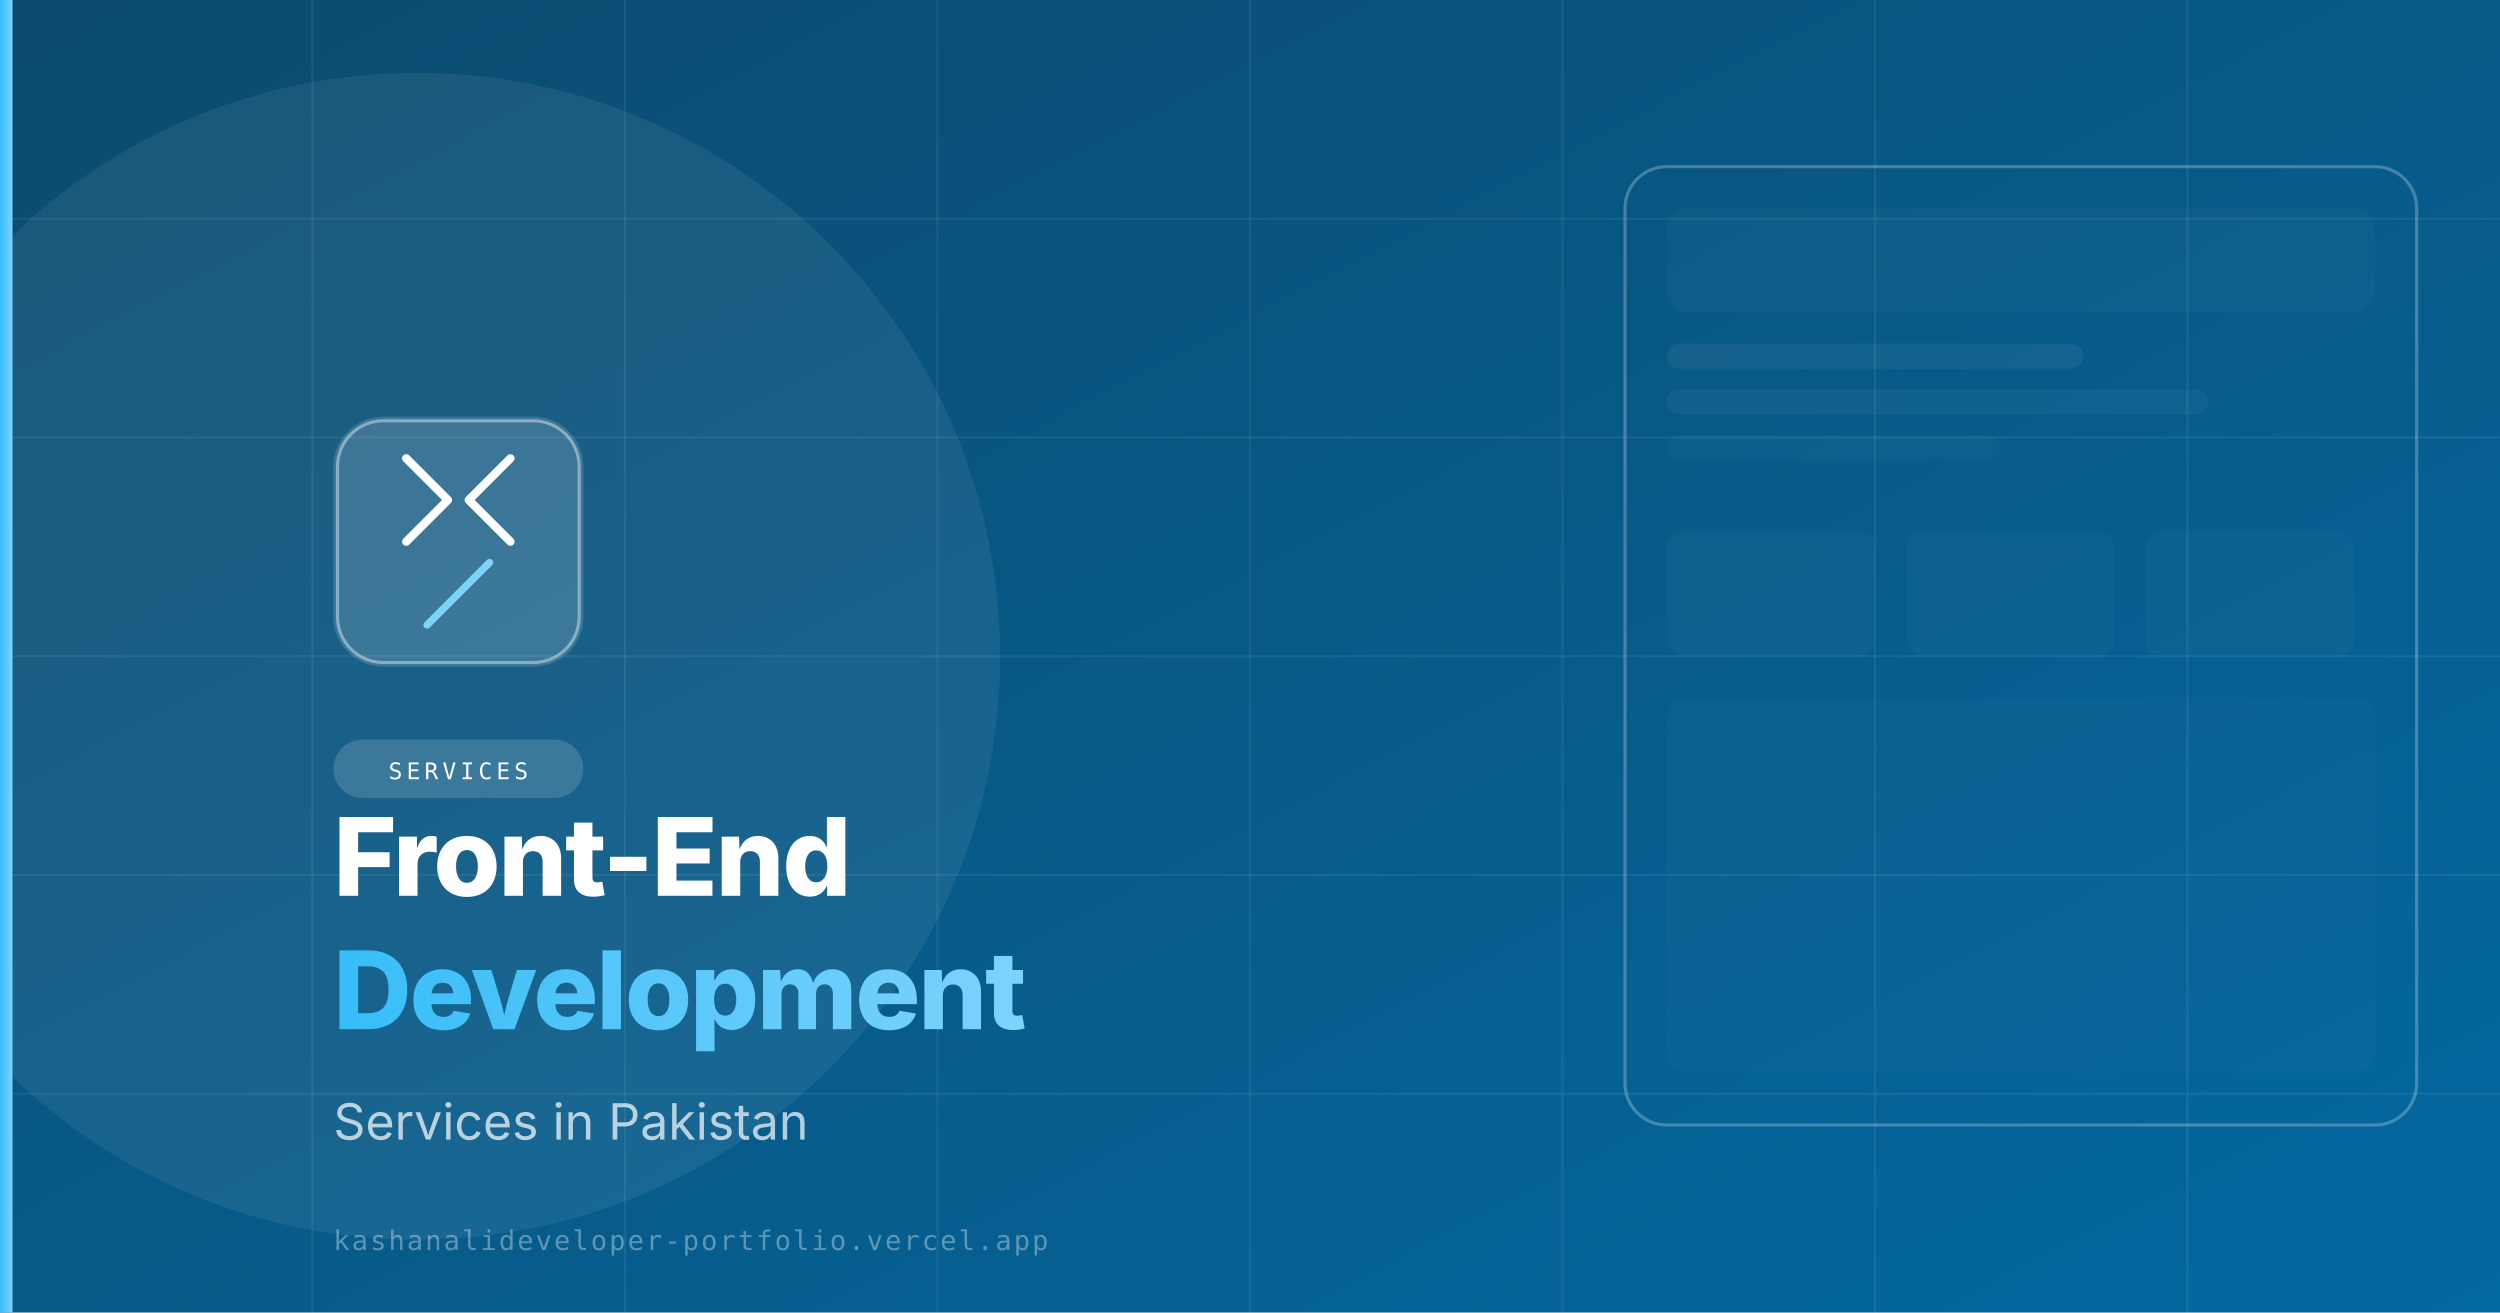
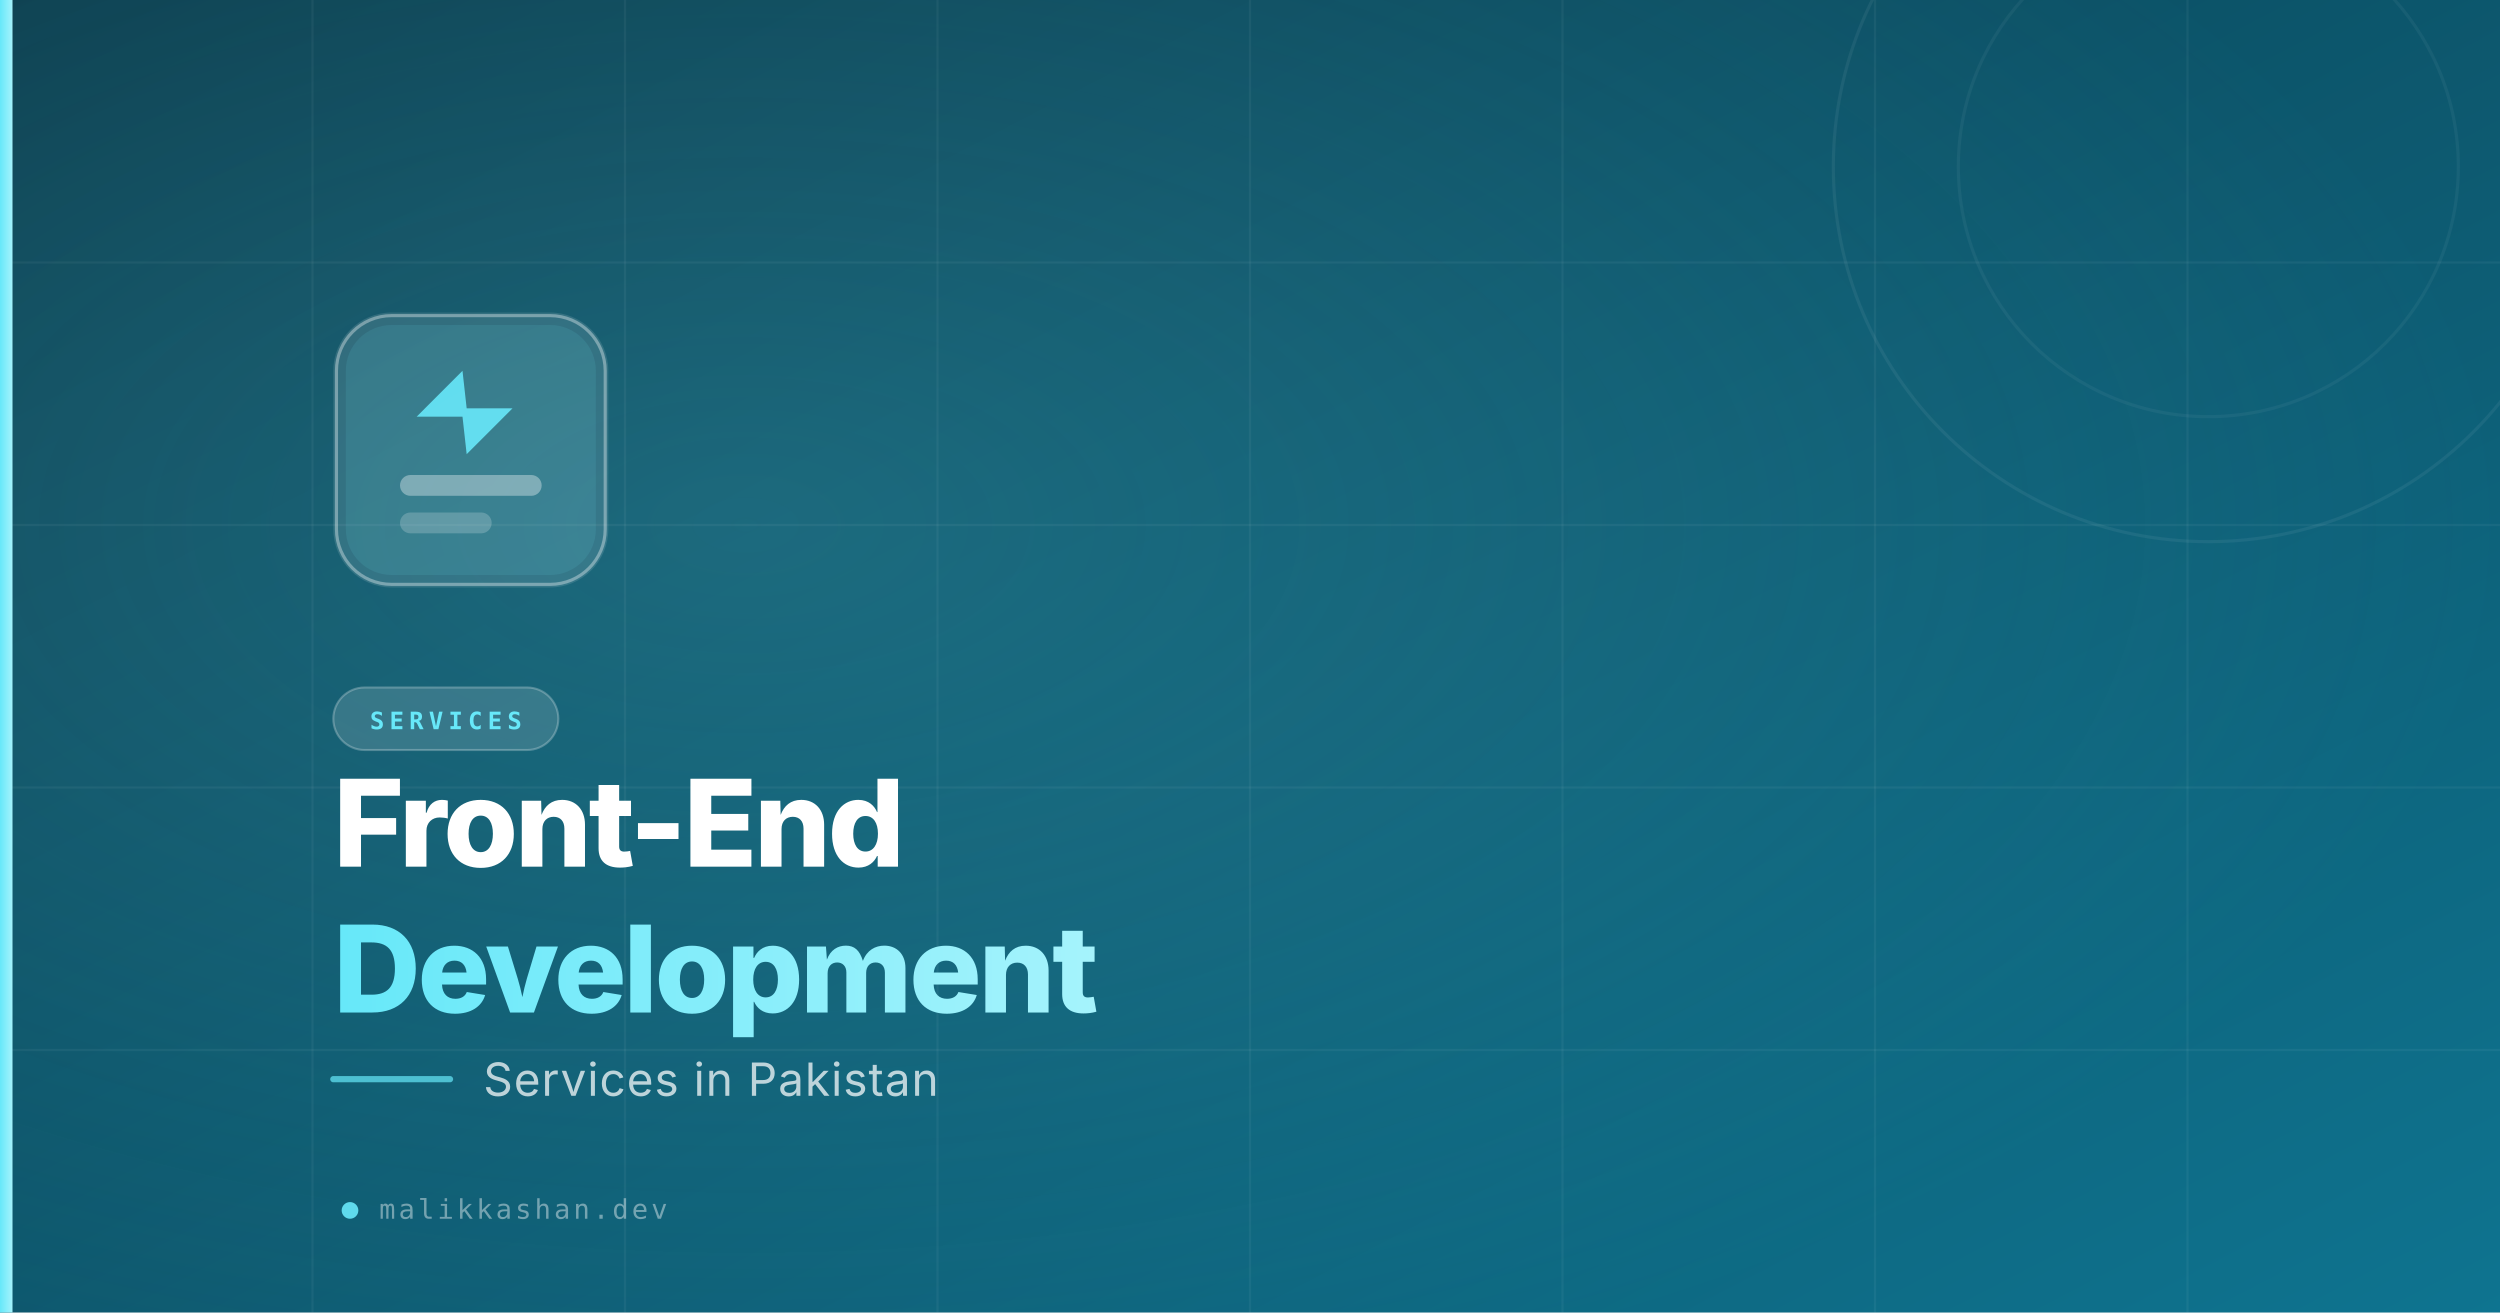
- <svg xmlns="http://www.w3.org/2000/svg" width="1200" height="630" viewBox="0 0 1200 630">
+ <svg xmlns="http://www.w3.org/2000/svg" width="1200" height="630" viewBox="0 0 1200 630" role="img" aria-label="Front-End Development">
  <defs>
    <linearGradient id="bg" x1="0%" y1="0%" x2="100%" y2="100%">
-       <stop offset="0%" style="stop-color:#0c4a6e" />
-       <stop offset="100%" style="stop-color:#0369a1" />
+       <stop offset="0%" stop-color="#0b3a4a" />
+       <stop offset="100%" stop-color="#0e7490" />
    </linearGradient>
    <linearGradient id="acc" x1="0%" y1="0%" x2="100%" y2="0%">
-       <stop offset="0%" style="stop-color:#38bdf8" />
-       <stop offset="100%" style="stop-color:#7dd3fc" />
+       <stop offset="0%" stop-color="#67e8f9" />
+       <stop offset="100%" stop-color="#a5f3fc" />
    </linearGradient>
+     <radialGradient id="glow" cx="30%" cy="40%" r="70%">
+       <stop offset="0%" stop-color="#67e8f9" stop-opacity="0.18" />
+       <stop offset="100%" stop-color="#67e8f9" stop-opacity="0" />
+     </radialGradient>
  </defs>
  <rect width="1200" height="630" fill="url(#bg)" />
-   <g stroke="rgba(255,255,255,0.07)" stroke-width="1">
-     <line x1="0" y1="105" x2="1200" y2="105" />
-     <line x1="0" y1="210" x2="1200" y2="210" />
-     <line x1="0" y1="315" x2="1200" y2="315" />
-     <line x1="0" y1="420" x2="1200" y2="420" />
-     <line x1="0" y1="525" x2="1200" y2="525" />
+   <rect width="1200" height="630" fill="url(#glow)" />
+   <g stroke="rgba(255,255,255,0.05)" stroke-width="1">
+     <line x1="0" y1="126" x2="1200" y2="126" />
+     <line x1="0" y1="252" x2="1200" y2="252" />
+     <line x1="0" y1="378" x2="1200" y2="378" />
+     <line x1="0" y1="504" x2="1200" y2="504" />
    <line x1="150" y1="0" x2="150" y2="630" />
    <line x1="300" y1="0" x2="300" y2="630" />
    <line x1="450" y1="0" x2="450" y2="630" />
    <line x1="600" y1="0" x2="600" y2="630" />
    <line x1="750" y1="0" x2="750" y2="630" />
    <line x1="900" y1="0" x2="900" y2="630" />
    <line x1="1050" y1="0" x2="1050" y2="630" />
  </g>
-   <circle cx="200" cy="315" r="280" fill="white" opacity="0.07" />
+   <circle cx="1060" cy="80" r="180" fill="none" stroke="rgba(255,255,255,0.06)" stroke-width="1.5" />
+   <circle cx="1060" cy="80" r="120" fill="none" stroke="rgba(255,255,255,0.05)" stroke-width="1.5" />
  <rect x="0" y="0" width="6" height="630" fill="url(#acc)" />
-   <g transform="translate(160, 200)">
-     <rect width="120" height="120" rx="24" fill="white" opacity="0.15" />
-     <rect x="2" y="2" width="116" height="116" rx="22" fill="none" stroke="white" stroke-width="1.5" opacity="0.4" />
-     <path d="M35 60 L55 40 L35 20" stroke="white" stroke-width="4" stroke-linecap="round" stroke-linejoin="round" fill="none" />
-     <path d="M85 20 L65 40 L85 60" stroke="white" stroke-width="4" stroke-linecap="round" stroke-linejoin="round" fill="none" />
-     <line x1="75" y1="70" x2="45" y2="100" stroke="#7dd3fc" stroke-width="3.5" stroke-linecap="round" />
+   <g transform="translate(160, 150)">
+     <rect width="132" height="132" rx="28" fill="rgba(255,255,255,0.12)" />
+     <rect x="1.5" y="1.5" width="129" height="129" rx="26.5" fill="none" stroke="rgba(255,255,255,0.35)" stroke-width="1.5" />
+     <rect x="6" y="6" width="120" height="120" rx="22" fill="#67e8f9" opacity="0.10" />
+     <g transform="translate(6, 6)">
+       <path d="M34 44 L56 22 L58 40 L80 40 L58 62 L56 44 Z" fill="#67e8f9" opacity="0.9" />
+       <rect x="26" y="72" width="68" height="10" rx="5" fill="#fff" opacity="0.35" />
+       <rect x="26" y="90" width="44" height="10" rx="5" fill="#fff" opacity="0.2" />
+     </g>
  </g>
-   <rect x="160" y="355" width="120" height="28" rx="14" fill="white" opacity="0.15" />
-   <text x="220" y="374" font-family="monospace" font-size="11" fill="white" text-anchor="middle" letter-spacing="2">SERVICES</text>
-   <text x="160" y="430" font-family="'Inter','Helvetica Neue',sans-serif" font-size="52" font-weight="800" fill="white" letter-spacing="-1">Front-End</text>
-   <text x="160" y="494" font-family="'Inter','Helvetica Neue',sans-serif" font-size="52" font-weight="800" fill="url(#acc)" letter-spacing="-1">Development</text>
-   <text x="160" y="547" font-family="'Inter','Helvetica Neue',sans-serif" font-size="24" font-weight="400" fill="rgba(255,255,255,0.7)">Services in Pakistan</text>
-   <g transform="translate(780, 80)" opacity="0.25">
-     <rect width="380" height="460" rx="20" fill="none" stroke="white" stroke-width="1.5" />
-     <rect x="20" y="20" width="340" height="50" rx="10" fill="rgba(255,255,255,0.1)" />
-     <rect x="20" y="85" width="200" height="12" rx="6" fill="rgba(255,255,255,0.2)" />
-     <rect x="20" y="107" width="260" height="12" rx="6" fill="rgba(255,255,255,0.15)" />
-     <rect x="20" y="129" width="160" height="12" rx="6" fill="rgba(255,255,255,0.1)" />
-     <rect x="20" y="175" width="100" height="60" rx="8" fill="rgba(255,255,255,0.1)" />
-     <rect x="135" y="175" width="100" height="60" rx="8" fill="rgba(255,255,255,0.1)" />
-     <rect x="250" y="175" width="100" height="60" rx="8" fill="rgba(255,255,255,0.1)" />
-     <rect x="20" y="255" width="340" height="180" rx="10" fill="rgba(255,255,255,0.07)" />
+   <rect x="160" y="330" width="108" height="30" rx="15" fill="rgba(255,255,255,0.14)" stroke="rgba(255,255,255,0.25)" stroke-width="1" />
+   <text x="214" y="350" font-family="'JetBrains Mono','Consolas',monospace" font-size="11.5" fill="#67e8f9" text-anchor="middle" letter-spacing="2.5" font-weight="700">SERVICES</text>
+   <text x="160" y="416" font-family="'Poppins','Inter','Segoe UI',sans-serif" font-size="58" font-weight="800" fill="#ffffff" letter-spacing="-1.5">Front-End</text>
+   <text x="160" y="486" font-family="'Poppins','Inter','Segoe UI',sans-serif" font-size="58" font-weight="800" fill="url(#acc)" letter-spacing="-1.5">Development</text>
+   <line x1="160" y1="518" x2="216" y2="518" stroke="#67e8f9" stroke-width="3" stroke-linecap="round" opacity="0.7" />
+   <text x="232" y="526" font-family="'Poppins','Inter','Segoe UI',sans-serif" font-size="22" font-weight="400" fill="rgba(255,255,255,0.72)" letter-spacing="0.5">Services in Pakistan</text>
+   <g transform="translate(160, 585)">
+     <circle cx="8" cy="-4" r="4" fill="#67e8f9" opacity="0.9" />
+     <text x="22" y="0" font-family="'JetBrains Mono','Consolas',monospace" font-size="13" fill="rgba(255,255,255,0.42)" letter-spacing="1.5">malikkashan.dev</text>
  </g>
-   <text x="160" y="600" font-family="monospace" font-size="13" fill="rgba(255,255,255,0.35)" letter-spacing="1">kashanalideveloper-portfolio.vercel.app</text>
</svg>
